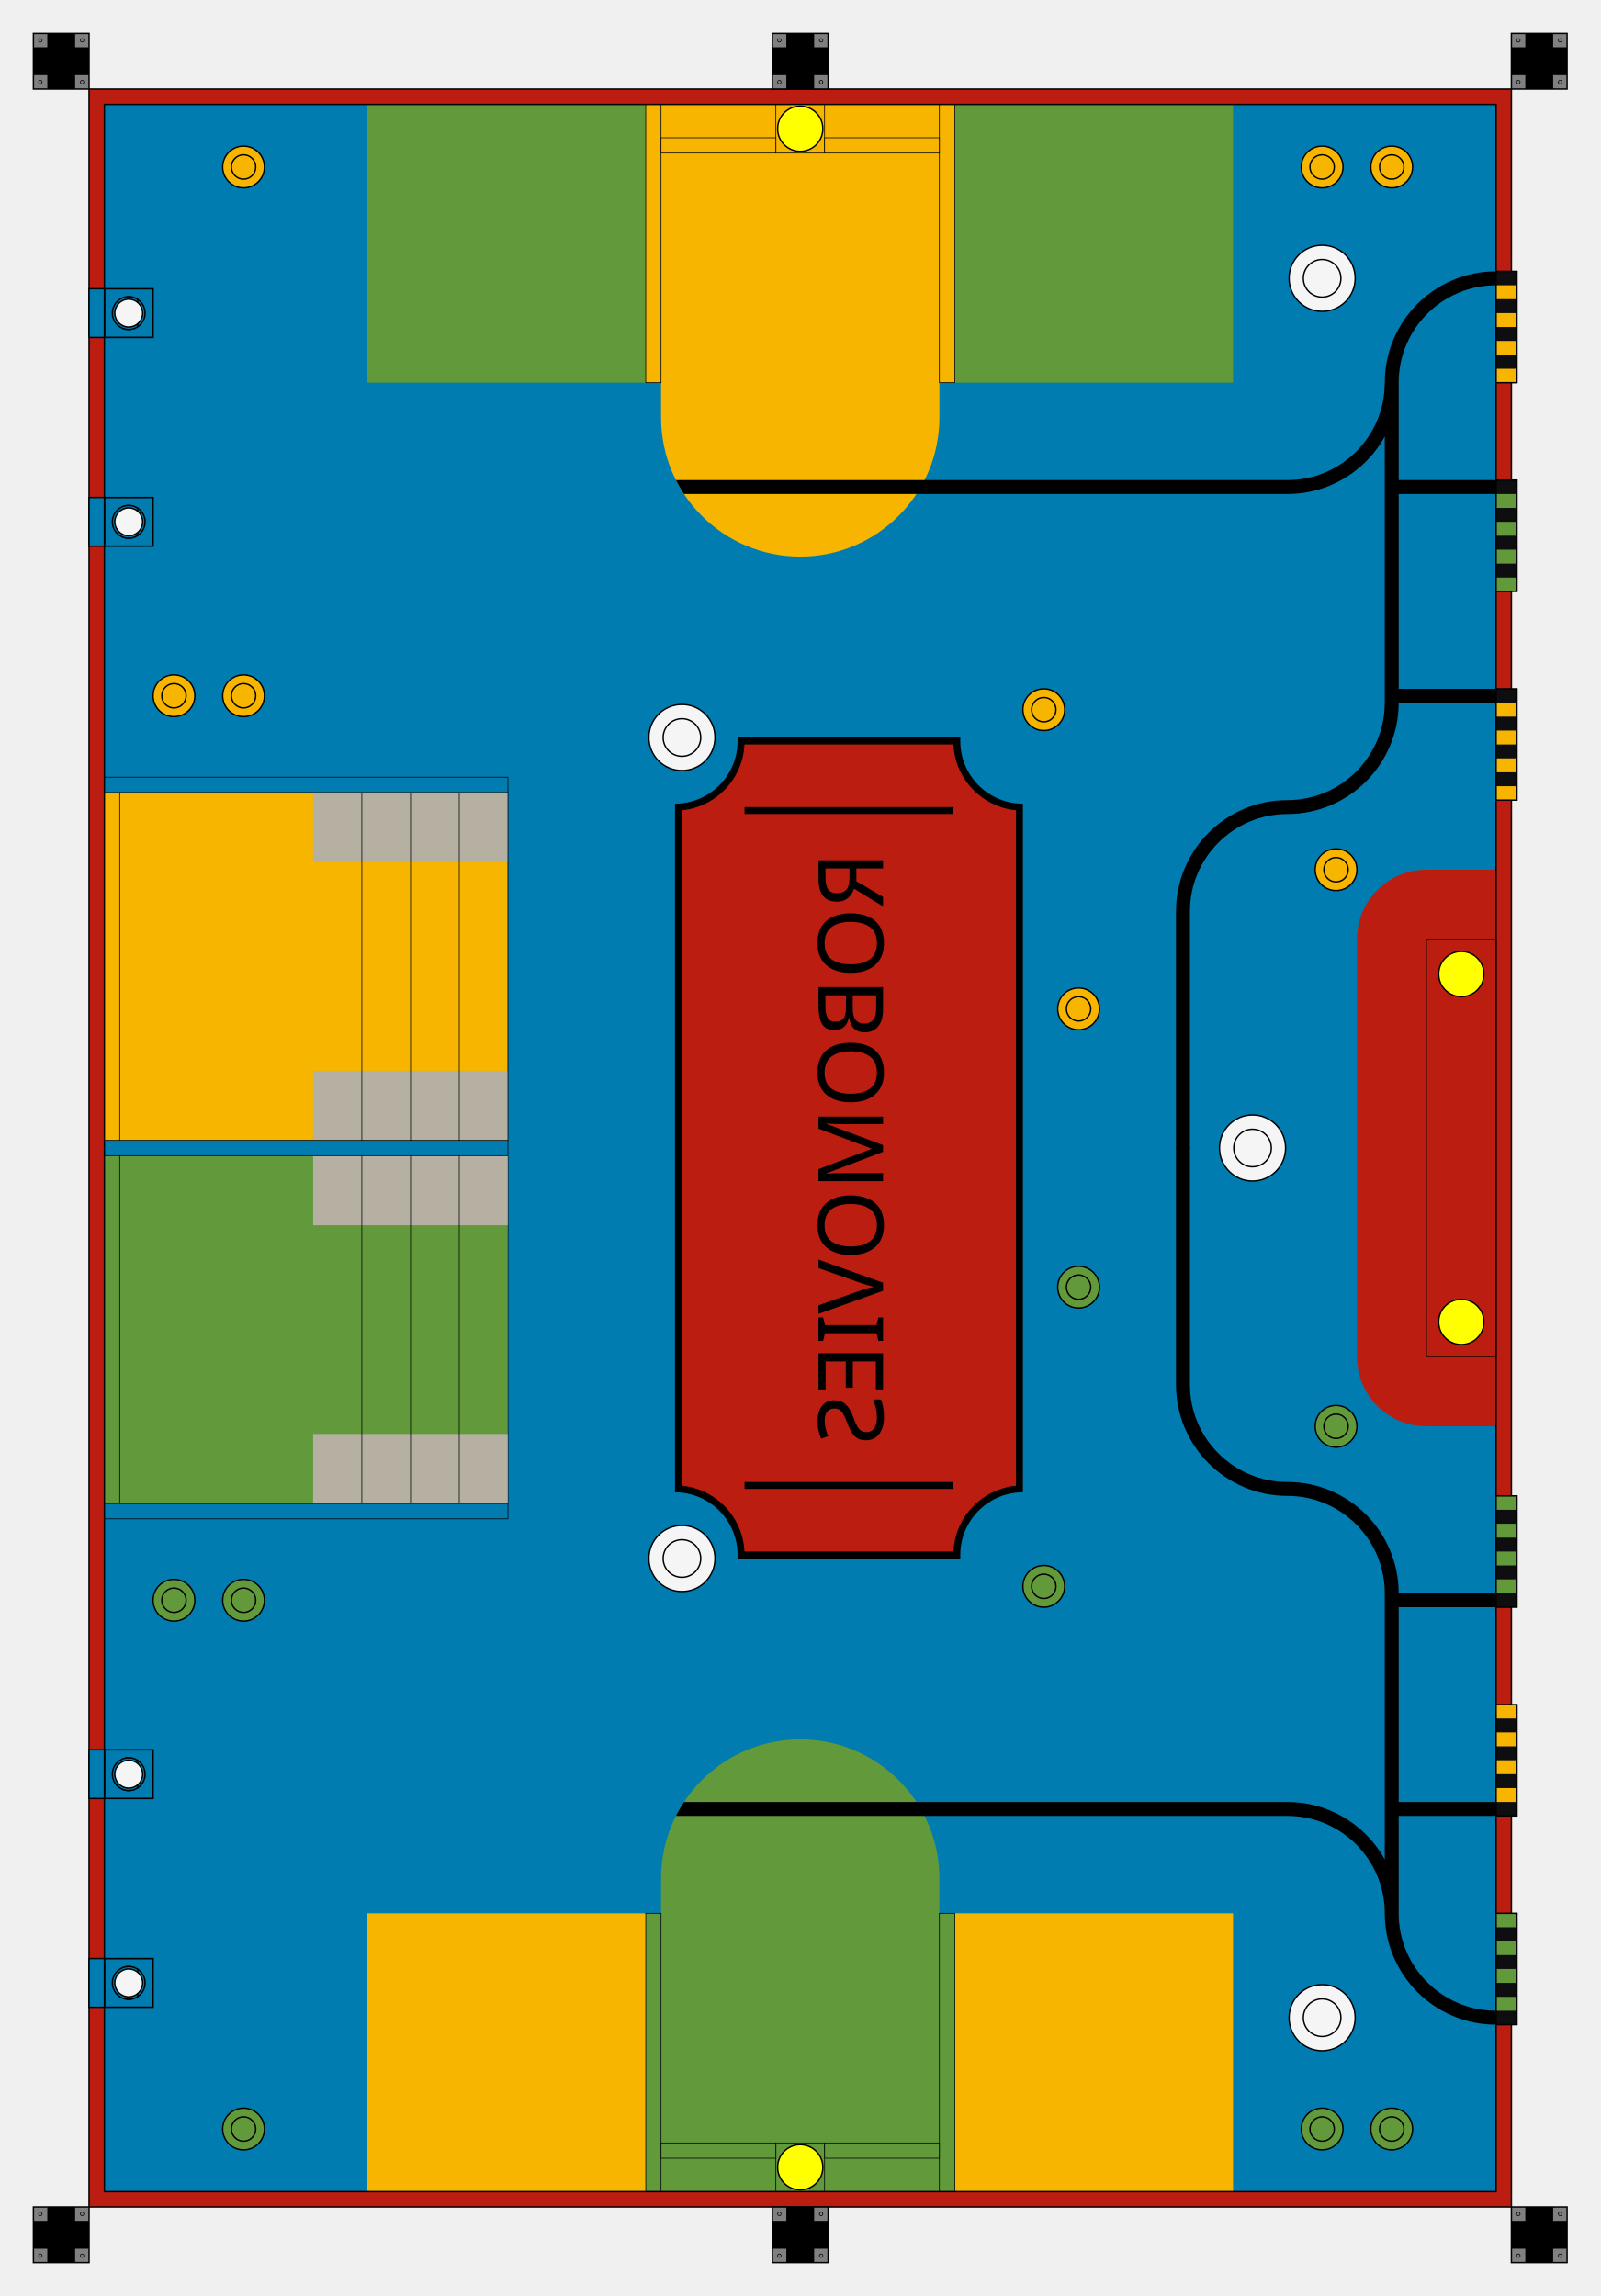
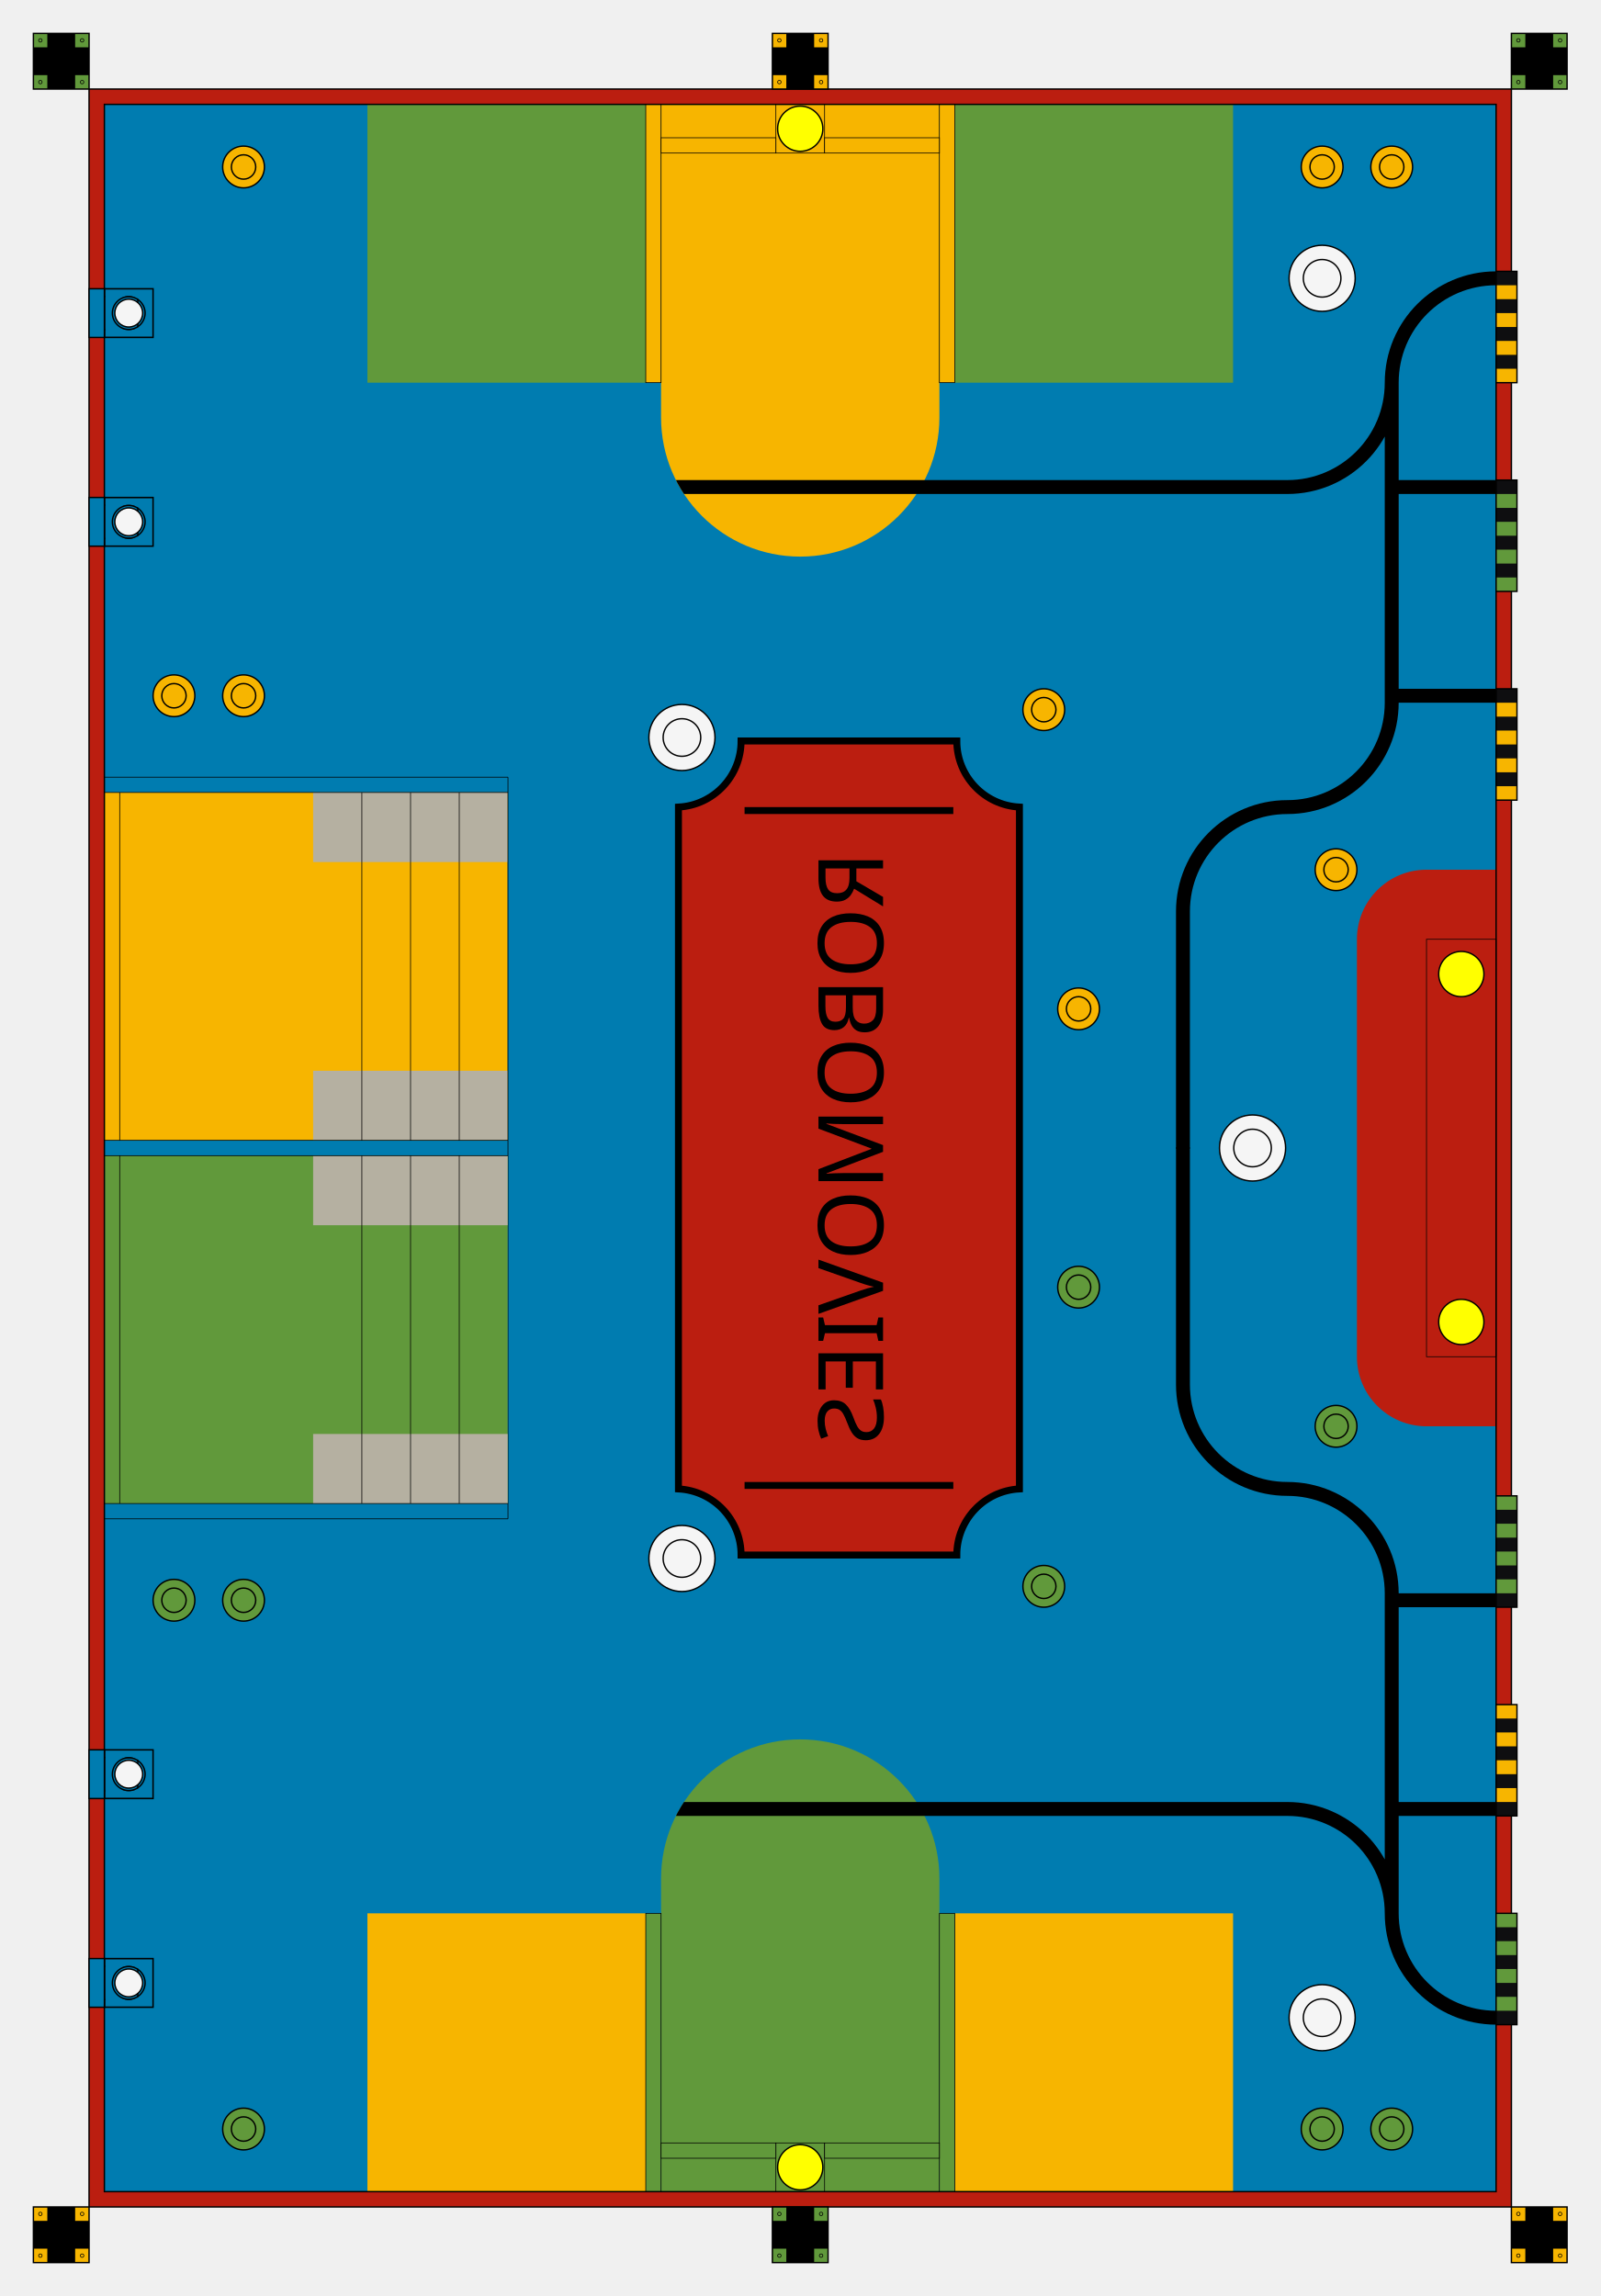
<svg xmlns="http://www.w3.org/2000/svg" xmlns:xlink="http://www.w3.org/1999/xlink" version="1.1" width="2300" height="3300" viewBox="-1150 -1650 2300 3300">
  <defs>
    <circle id="light-hole" r="17.5" stroke="black" stroke-width="1" fill-opacity="0" />
    <clipPath id="clip-half-line">
      <path d="     M-200,-1050     A200,200 0 0 0 0,-850     L0,0     L1000,10     L1000,-1500     Z     " />
    </clipPath>
    <path id="half-line" stroke="black" stroke-width="20" fill-opacity="0" clip-path="url(#clip-half-line)" d="    M1000,-1250    A150,150 0 0 0 850,-1100    A150,150 0 0 1 700,-950    L-180,-950    M850,-1100    L850,-640    A150,150 0 0 1 700,-490    A150,150 0 0 0 550,-340    L550,1    M850,-950    L1000,-950    M850,-650    L1000,-650    " />
    <g id="start-area">
      <path d="     M-200,-1500     L-200,-1050     A200,200 0 0 0 200,-1050     L200,-1500     Z     " />
      <g stroke="black" stroke-width="1">
        <rect x="-222" y="-1500" width="22" height="400" />
        <rect x="200" y="-1500" width="22" height="400" />
        <rect x="-35" y="-1500" width="70" height="70" />
        <use x="0" y="-1465" xlink:href="#light-hole" />
        <rect x="-200" y="-1452" width="165" height="22" />
        <rect x="35" y="-1452" width="165" height="22" />
      </g>
    </g>
    <g id="cinemas">
      <rect y="-1500" x="-622" height="400" width="400" />
      <rect y="-1500" x="222" height="400" width="400" />
    </g>
    <g id="stair">
      <rect x="-1000" y="-511" width="579.5" height="500" />
      <rect x="-700" y="-511" width="279.5" height="100" fill="#b5b0a1" />
      <rect x="-700" y="-111" width="279.5" height="100" fill="#b5b0a1" />
      <path stroke="black" stroke-width="1" fill-opacity="0" d="     M-978,-11     L-978,-511     M-630,-11     L-630,-511     M-560,-11     L-560,-511     M-490,-11     L-490,-511      M-1000,-11     L-420,-11     M-1000,-511     L-420,-511     M-1000,-533     L-420,-533      M-420,0     L-420,533    " />
    </g>
    <g id="beacon">
      <rect x="-40" y="-40" width="80" height="80" fill="black" />
-       <rect x="-40" y="-40" width="20" height="20" fill="gray" />
-       <rect x="20" y="-40" width="20" height="20" fill="gray" />
-       <rect x="20" y="20" width="20" height="20" fill="gray" />
-       <rect x="-40" y="20" width="20" height="20" fill="gray" />
+       <rect x="-40" y="-40" width="20" height="20" />
+       <rect x="20" y="-40" width="20" height="20" />
+       <rect x="20" y="20" width="20" height="20" />
+       <rect x="-40" y="20" width="20" height="20" />
      <circle cx="-30" cy="-30" r="2.5" stroke="black" stroke-width="1" fill-opacity="0" />
      <circle cx="30" cy="-30" r="2.5" stroke="black" stroke-width="1" fill-opacity="0" />
      <circle cx="-30" cy="30" r="2.5" stroke="black" stroke-width="1" fill-opacity="0" />
      <circle cx="30" cy="30" r="2.5" stroke="black" stroke-width="1" fill-opacity="0" />
      <rect x="-40" y="-40" width="80" height="80" stroke="black" stroke-width="2" fill-opacity="0" />
    </g>
    <g id="clapperboard">
      <rect x="0" y="-160" width="30" height="160" />
      <rect x="0" y="-160" width="30" height="20" fill="#0e0e10" />
      <rect x="0" y="-120" width="30" height="20" fill="#0e0e10" />
      <rect x="0" y="-80" width="30" height="20" fill="#0e0e10" />
      <rect x="0" y="-40" width="30" height="20" fill="#0e0e10" />
      <rect x="0" y="-160" width="30" height="160" stroke="black" stroke-width="2" fill-opacity="0" />
    </g>
    <g id="popcorn-machine" fill="#007cb0" stroke="black" stroke-width="2">
      <mask id="mask-pop">
        <rect x="0" y="-35" width="70" height="70" fill="white" />
        <circle cx="35" cy="0" r="23.5" fill="black" />
      </mask>
      <rect x="0" y="-24" width="48" height="48" />
      <circle cx="35" cy="0" r="10" stroke-width="1" />
      <rect x="0" y="-35" width="70" height="70" mask="url(#mask-pop)" />
      <rect x="0" y="-35" width="70" height="70" fill-opacity="0" />
      <circle cx="35" cy="0" r="23.5" fill-opacity="0" />
      <rect x="-22" y="-35" width="22" height="70" />
    </g>
    <g id="stand" stroke="black" stroke-width="2">
      <circle r="30" />
      <circle r="17.5" />
    </g>
    <g id="cup" stroke="black" stroke-width="2" fill="whitesmoke">
      <circle r="47.5" />
      <circle r="27" />
    </g>
    <circle id="light" r="32.5" stroke="black" stroke-width="2" fill="yellow" />
    <circle id="popcorn" r="20" stroke="black" stroke-width="2" fill="whitesmoke" />
  </defs>
  <rect x="-1022" y="-1522" width="2044" height="3044" fill="#bb1e10" />
  <rect x="-1000" y="-1500" width="2000" height="3000" fill="#007cb0" />
  <g id="decal" stroke="black" stroke-width="10" transform="translate(70,0)">
    <path fill="#bb1e10" d="    M-155,-585    A95,95 0 0 1 -245,-490    L-245,490    A95,95 0 0 1 -155,585    L155,585    A95,95 0 0 1 245,490    L245,-490    A95,95 0 0 1 155,-585    Z     M-150,-485    L150,-485    M-150,485    L150,485   " />
    <text x="0" y="49" transform="rotate(90) scale(1,-1)" font-family="Futura" font-size="130" text-anchor="middle" stroke-width="0">ROBOMOVIES</text>
  </g>
  <g id="stairs">
    <use xlink:href="#stair" fill="#f7b500" />
    <use xlink:href="#stair" fill="#61993b" transform="scale(1,-1)" />
  </g>
  <g id="cinemas-green">
    <use xlink:href="#cinemas" fill="#61993b" />
  </g>
  <g id="cinemas-yellow">
    <use xlink:href="#cinemas" fill="#f7b500" transform="scale(1,-1)" />
  </g>
  <g id="start-area-yellow" fill="#f7b500">
    <use xlink:href="#start-area" />
  </g>
  <g id="start-area-green" fill="#61993b">
    <use xlink:href="#start-area" transform="scale(1,-1)" />
  </g>
  <g id="building-area" fill="#bb1e10">
    <path d="    M1000,-400    L900,-400    A100,100 0 0 0 800,-300    L800,300    A100,100 0 0 0 900,400    L1000,400    Z" />
    <g stroke="black" stroke-width="1">
      <rect x="900" y="-300" width="100" height="600" />
      <use x="950" y="-250" xlink:href="#light-hole" />
      <use x="950" y="250" xlink:href="#light-hole" />
    </g>
  </g>
  <g id="line">
    <use xlink:href="#half-line" />
    <use xlink:href="#half-line" transform="scale(1,-1)" />
  </g>
  <g fill-opacity="0" stroke="black" stroke-width="2">
    <rect x="-1022" y="-1522" width="2044" height="3044" />
    <rect x="-1000" y="-1500" width="2000" height="3000" />
  </g>
  <g id="beacons">
-     <use x="-1062" y="-1562" id="beacon-Y1" xlink:href="#beacon" />
-     <use x="0" y="-1562" id="beacon-Y2" xlink:href="#beacon" />
-     <use x="1062" y="-1562" id="beacon-Y3" xlink:href="#beacon" />
-     <use x="-1062" y="1562" id="beacon-G1" xlink:href="#beacon" />
-     <use x="0" y="1562" id="beacon-G2" xlink:href="#beacon" />
-     <use x="1062" y="1562" id="beacon-G3" xlink:href="#beacon" />
+     <use x="-1062" y="-1562" id="beacon-G1" xlink:href="#beacon" fill="#61993b" />
+     <use x="0" y="1562" id="beacon-G2" xlink:href="#beacon" fill="#61993b" />
+     <use x="1062" y="-1562" id="beacon-G3" xlink:href="#beacon" fill="#61993b" />
+     <use x="-1062" y="1562" id="beacon-Y1" xlink:href="#beacon" fill="#f7b500" />
+     <use x="0" y="-1562" id="beacon-Y2" xlink:href="#beacon" fill="#f7b500" />
+     <use x="1062" y="1562" id="beacon-Y3" xlink:href="#beacon" fill="#f7b500" />
  </g>
  <g id="stands">
    <g fill="#f7b500">
      <use x="-900" y="-650" id="stand-Y1" xlink:href="#stand" />
      <use x="-800" y="-1410" id="stand-Y2" xlink:href="#stand" />
      <use x="-800" y="-650" id="stand-Y3" xlink:href="#stand" />
      <use x="350" y="-630" id="stand-Y4" xlink:href="#stand" />
      <use x="400" y="-200" id="stand-Y5" xlink:href="#stand" />
      <use x="750" y="-1410" id="stand-Y6" xlink:href="#stand" />
      <use x="770" y="-400" id="stand-Y7" xlink:href="#stand" />
      <use x="850" y="-1410" id="stand-Y8" xlink:href="#stand" />
    </g>
    <g fill="#61993b">
      <use x="-900" y="650" id="stand-G1" xlink:href="#stand" />
      <use x="-800" y="1410" id="stand-G2" xlink:href="#stand" />
      <use x="-800" y="650" id="stand-G3" xlink:href="#stand" />
      <use x="350" y="630" id="stand-G4" xlink:href="#stand" />
      <use x="400" y="200" id="stand-G5" xlink:href="#stand" />
      <use x="750" y="1410" id="stand-G6" xlink:href="#stand" />
      <use x="770" y="400" id="stand-G7" xlink:href="#stand" />
      <use x="850" y="1410" id="stand-G8" xlink:href="#stand" />
    </g>
  </g>
  <g id="cups">
    <use x="750" y="-1250" id="cup-1" xlink:href="#cup" />
    <use x="-170" y="-590" id="cup-2" xlink:href="#cup" />
    <use x="650" y="0" id="cup-3" xlink:href="#cup" />
    <use x="-170" y="590" id="cup-4" xlink:href="#cup" />
    <use x="750" y="1250" id="cup-5" xlink:href="#cup" />
  </g>
  <g id="lights">
    <use x="0" y="-1465" id="light-1" xlink:href="#light" />
    <use x="950" y="-250" id="light-2" xlink:href="#light" />
    <use x="950" y="250" id="light-3" xlink:href="#light" />
    <use x="0" y="1465" id="light-4" xlink:href="#light" />
  </g>
  <g id="clapperboards">
    <use x="1000" y="-1100" id="clapper-Y1" xlink:href="#clapperboard" fill="#f7b500" />
    <use x="1000" y="-500" id="clapper-Y2" xlink:href="#clapperboard" fill="#f7b500" />
    <use x="1000" y="-800" id="clapper-Y3" xlink:href="#clapperboard" fill="#f7b500" transform="scale(1,-1)" />
    <use x="1000" y="-1100" id="clapper-G1" xlink:href="#clapperboard" fill="#61993b" transform="scale(1,-1)" />
    <use x="1000" y="-500" id="clapper-G2" xlink:href="#clapperboard" fill="#61993b" transform="scale(1,-1)" />
    <use x="1000" y="-800" id="clapper-G3" xlink:href="#clapperboard" fill="#61993b" />
  </g>
  <g id="popcorn-machines">
    <use x="-1000" y="-1200" id="popcorn-machine-1" xlink:href="#popcorn-machine" />
    <use x="-1000" y="-900" id="popcorn-machine-2" xlink:href="#popcorn-machine" />
    <use x="-1000" y="900" id="popcorn-machine-3" xlink:href="#popcorn-machine" />
    <use x="-1000" y="1200" id="popcorn-machine-4" xlink:href="#popcorn-machine" />
  </g>
  <g id="popcorns">
    <use x="-965" y="-1200" id="popcorn-1" xlink:href="#popcorn" />
    <use x="-965" y="-900" id="popcorn-2" xlink:href="#popcorn" />
    <use x="-965" y="900" id="popcorn-3" xlink:href="#popcorn" />
    <use x="-965" y="1200" id="popcorn-4" xlink:href="#popcorn" />
  </g>
</svg>
